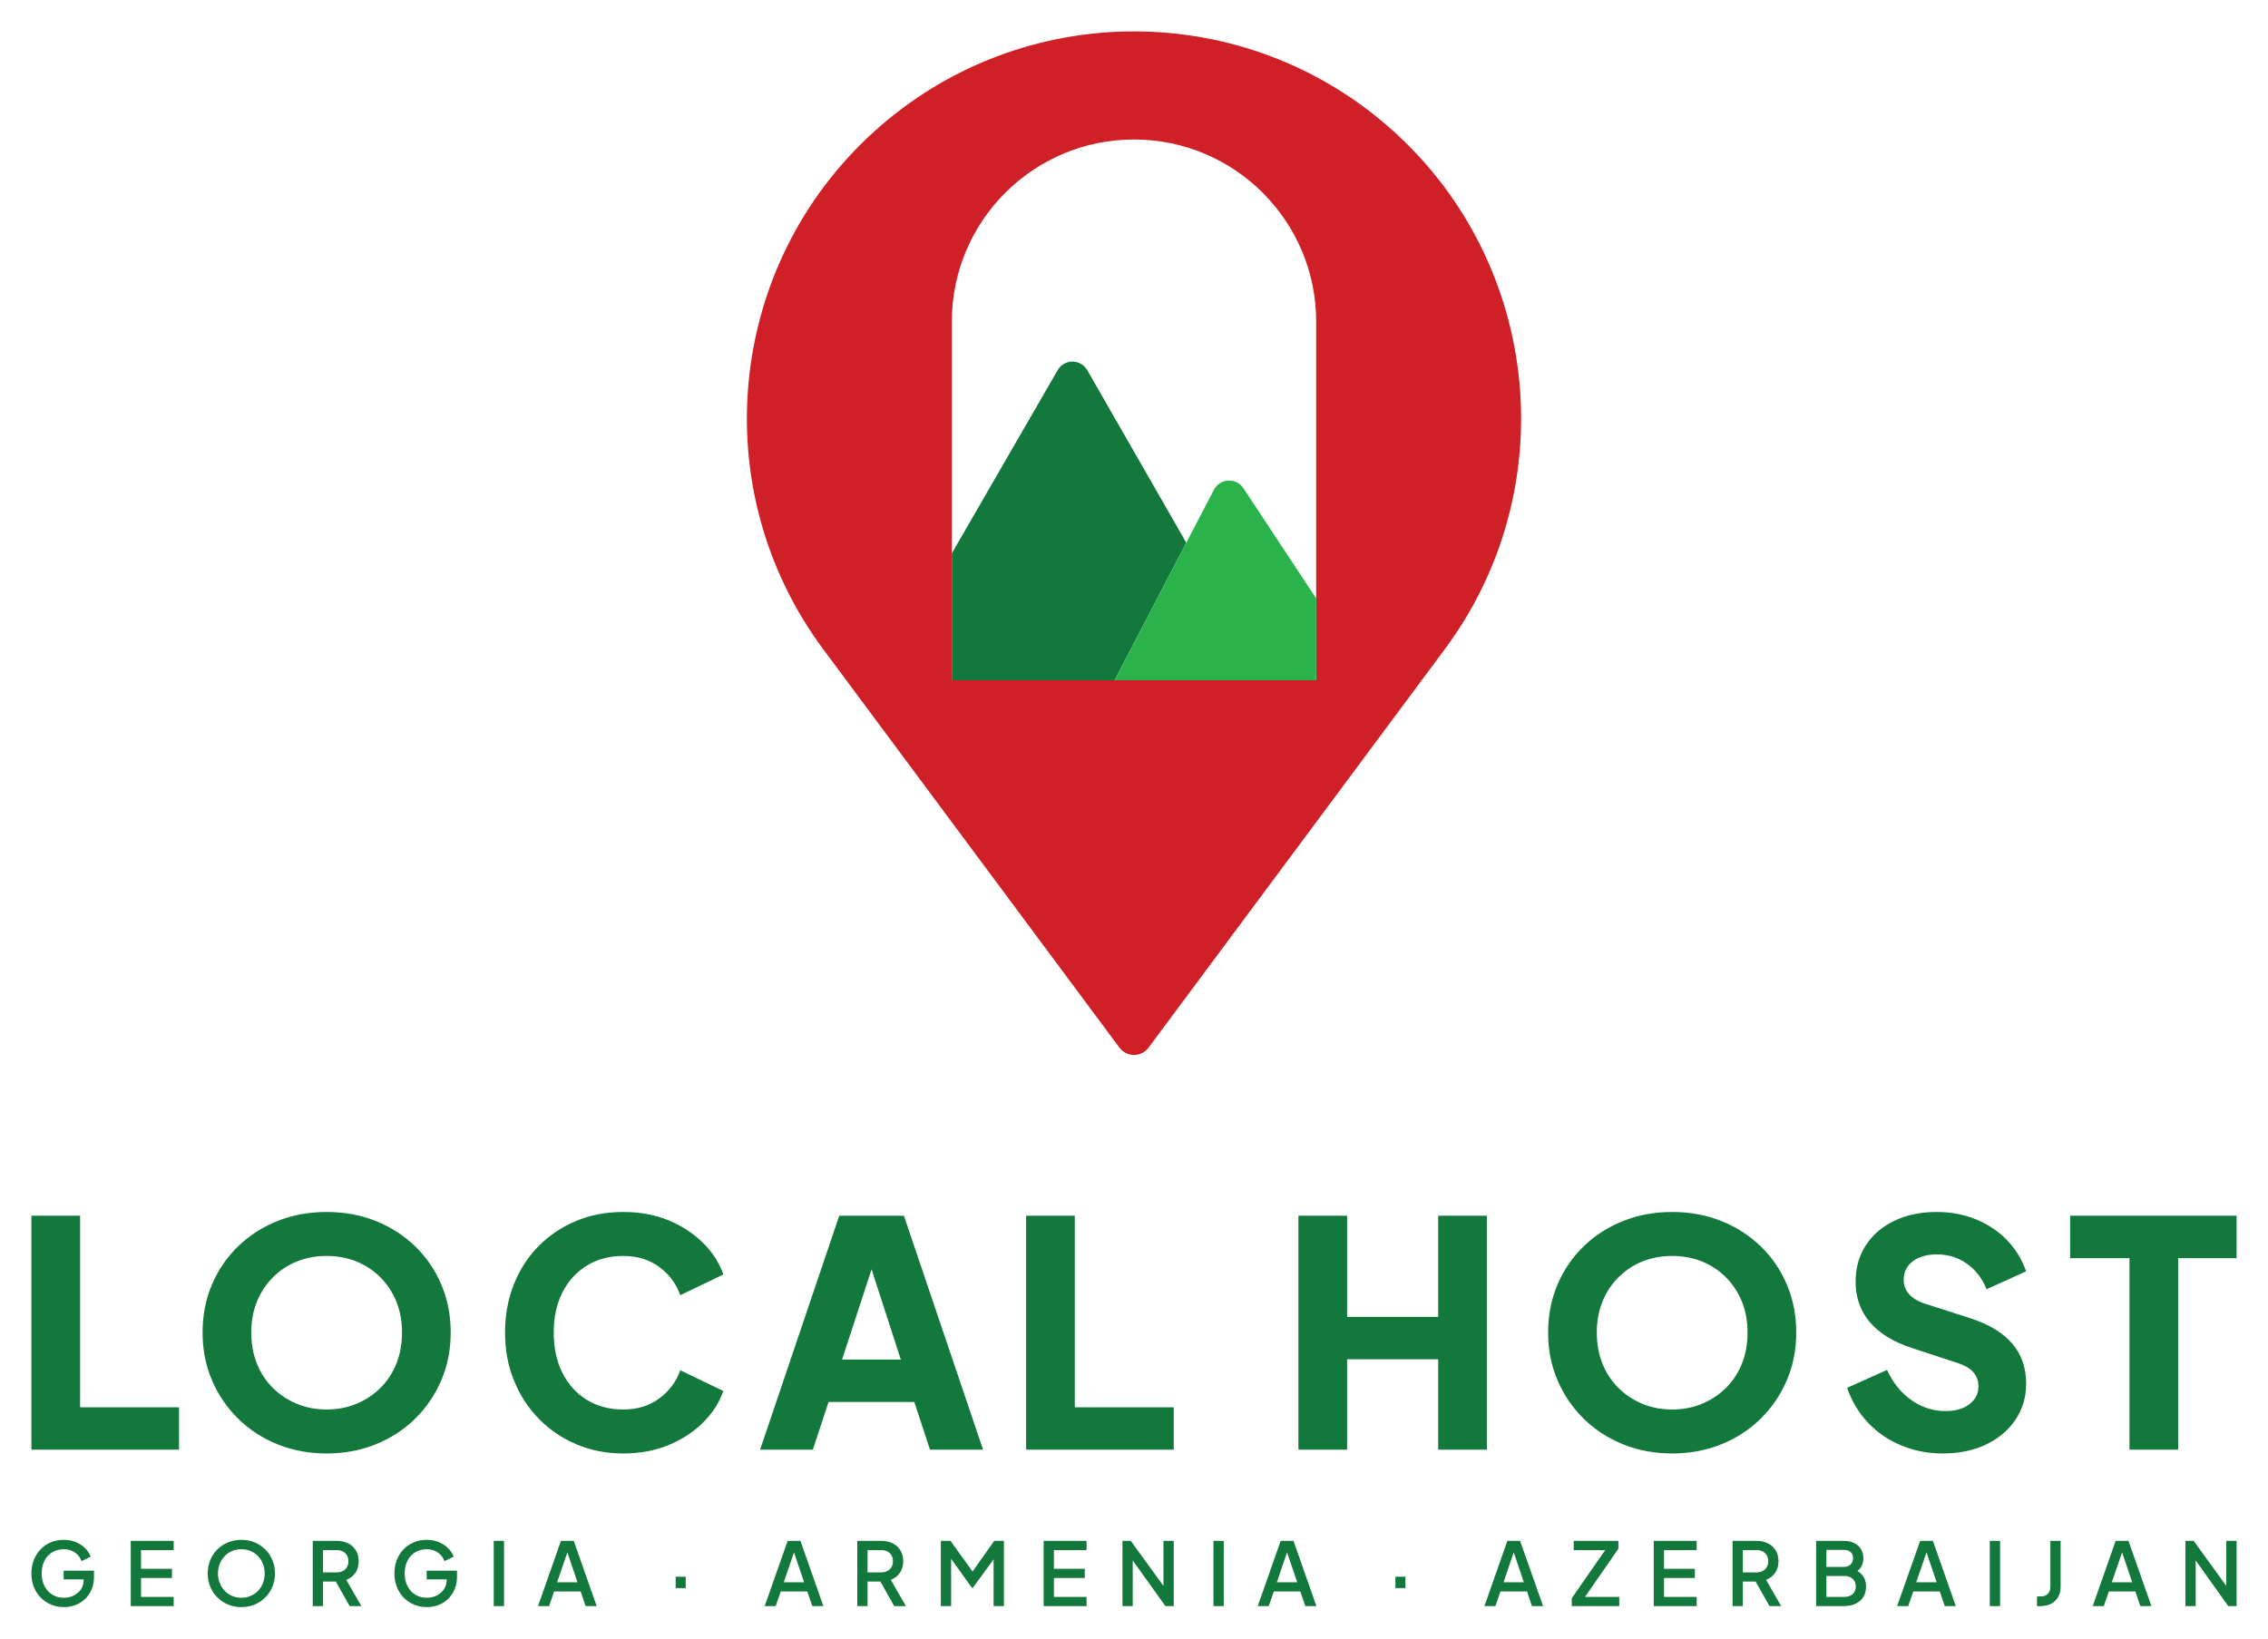
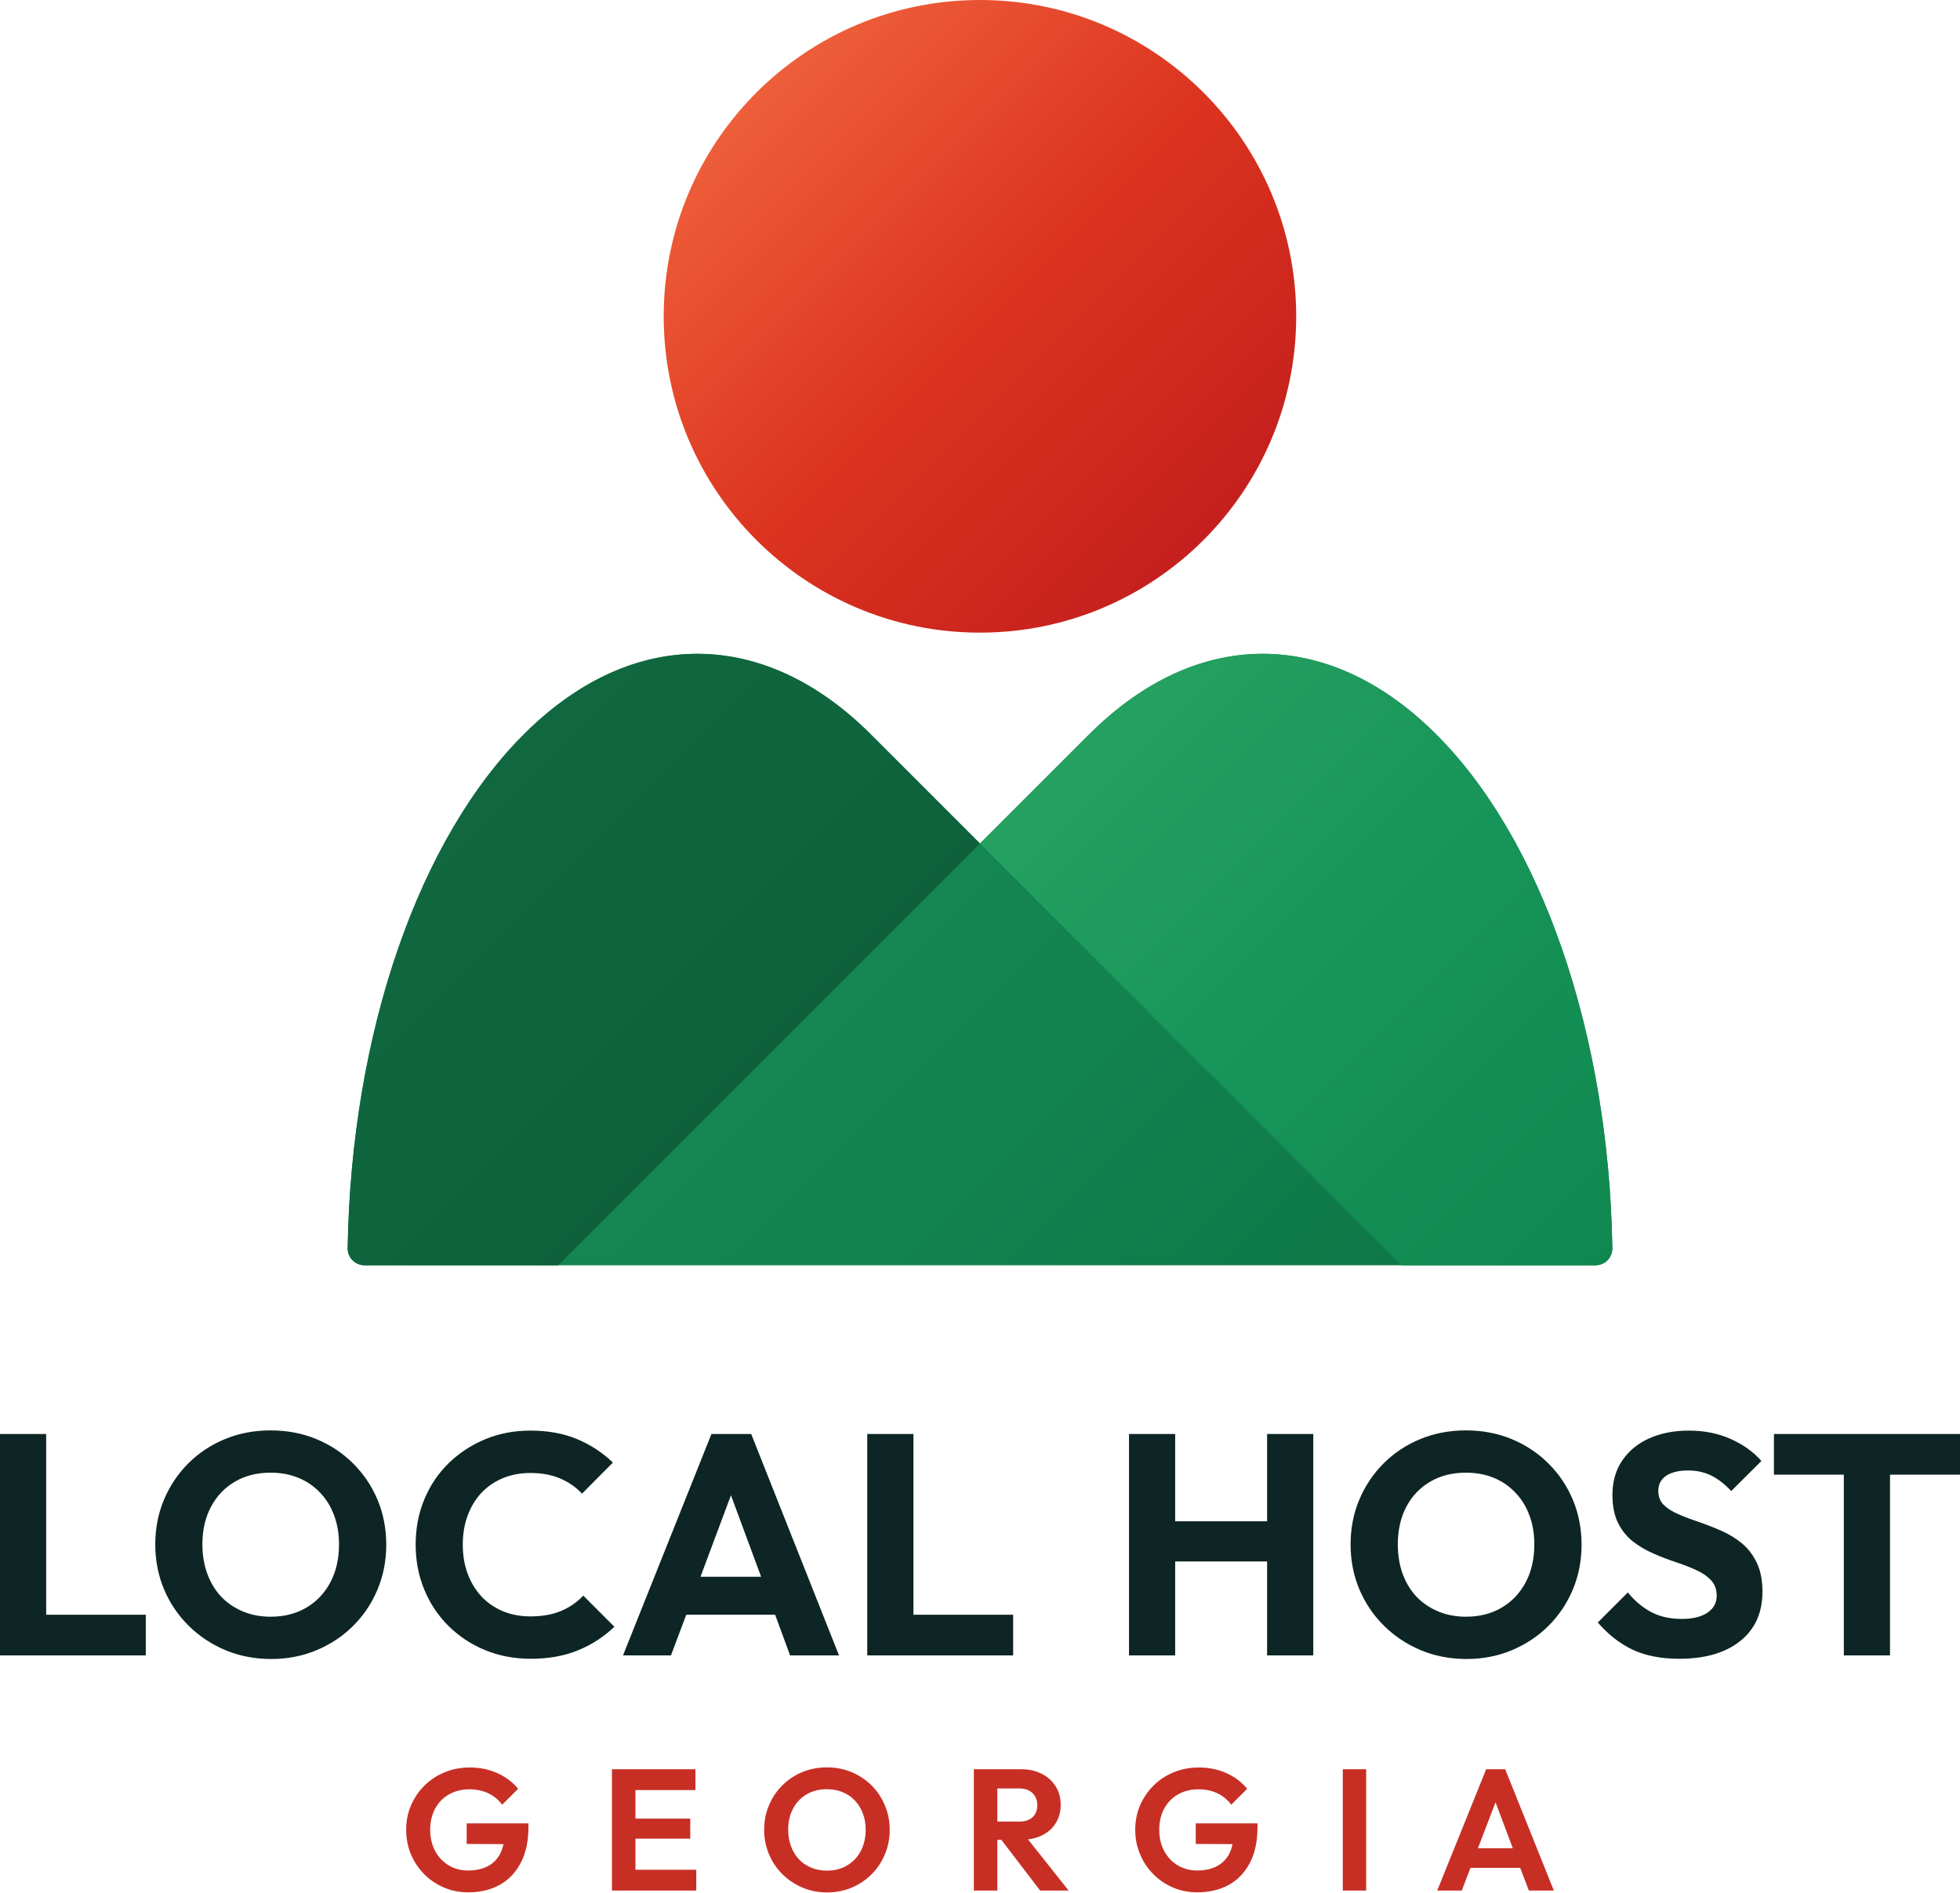
- <svg xmlns="http://www.w3.org/2000/svg" viewBox="0 0 288.84 208.71" role="img" aria-label="Local Host — Open Door (stacked)">
-   <path fill="#D02027" d="M104.85 82.71C89.72 62.35 92.51 33.82 111.3 16.78C130.09 -0.26 158.75 -0.26 177.54 16.78C196.33 33.82 199.12 62.35 183.99 82.71L146.28 133.44C145.84 134.03 145.15 134.38 144.42 134.38C143.69 134.38 143 134.03 142.56 133.44ZM121.22 86.65H167.62V40.97C167.62 28.16 157.23 17.77 144.42 17.77C131.61 17.77 121.22 28.16 121.22 40.97Z" />
-   <path fill="#13783C" d="M121.22 86.65V70.48L134.68 47.18C134.69 47.16 134.71 47.14 134.72 47.11C135.1 46.48 135.79 46.06 136.58 46.06C137.3 46.06 137.94 46.41 138.34 46.95C138.38 47 138.42 47.06 138.45 47.12C138.46 47.14 138.48 47.16 138.49 47.19L151.08 69.13L141.95 86.65ZM41.6 185.14Q38.24 185.14 35.36 183.98Q32.48 182.82 30.34 180.72Q28.2 178.62 27 175.82Q25.8 173.02 25.8 169.74Q25.8 166.46 26.98 163.66Q28.16 160.86 30.3 158.78Q32.44 156.7 35.32 155.54Q38.2 154.38 41.6 154.38Q45 154.38 47.88 155.54Q50.76 156.7 52.9 158.78Q55.04 160.86 56.22 163.66Q57.4 166.46 57.4 169.74Q57.4 173.02 56.2 175.82Q55 178.62 52.86 180.72Q50.72 182.82 47.84 183.98Q44.96 185.14 41.6 185.14ZM212.96 185.14Q209.6 185.14 206.72 183.98Q203.84 182.82 201.7 180.72Q199.56 178.62 198.36 175.82Q197.16 173.02 197.16 169.74Q197.16 166.46 198.34 163.66Q199.52 160.86 201.66 158.78Q203.8 156.7 206.68 155.54Q209.56 154.38 212.96 154.38Q216.36 154.38 219.24 155.54Q222.12 156.7 224.26 158.78Q226.4 160.86 227.58 163.66Q228.76 166.46 228.76 169.74Q228.76 173.02 227.56 175.82Q226.36 178.62 224.22 180.72Q222.08 182.82 219.2 183.98Q216.32 185.14 212.96 185.14ZM96.8 184.66 106.88 154.86H115.12L125.2 184.66H118.44L116.44 178.58H105.52L103.52 184.66ZM165.36 184.66V154.86H171.56V167.74H183.16V154.86H189.36V184.66H183.16V173.14H171.56V184.66ZM247.4 185.14Q244.6 185.14 242.14 184.12Q239.68 183.1 237.9 181.22Q236.12 179.34 235.24 176.78L240.32 174.5Q241.44 176.94 243.42 178.34Q245.4 179.74 247.8 179.74Q249.08 179.74 250 179.34Q250.92 178.94 251.44 178.24Q251.96 177.54 251.96 176.58Q251.96 175.54 251.32 174.8Q250.68 174.06 249.32 173.62L243.48 171.7Q239.92 170.54 238.12 168.4Q236.32 166.26 236.32 163.26Q236.32 160.62 237.62 158.62Q238.92 156.62 241.26 155.5Q243.6 154.38 246.64 154.38Q249.32 154.38 251.6 155.3Q253.88 156.22 255.54 157.9Q257.2 159.58 258.04 161.94L253 164.22Q252.16 162.14 250.48 160.96Q248.8 159.78 246.64 159.78Q245.4 159.78 244.44 160.18Q243.48 160.58 242.96 161.32Q242.44 162.06 242.44 163.02Q242.44 164.06 243.12 164.84Q243.8 165.62 245.16 166.06L250.88 167.9Q254.48 169.06 256.26 171.14Q258.04 173.22 258.04 176.22Q258.04 178.82 256.68 180.84Q255.32 182.86 252.94 184Q250.56 185.14 247.4 185.14ZM79.36 185.14Q76.16 185.14 73.42 183.98Q70.68 182.82 68.64 180.74Q66.6 178.66 65.46 175.86Q64.32 173.06 64.32 169.74Q64.32 166.42 65.44 163.6Q66.56 160.78 68.6 158.72Q70.64 156.66 73.38 155.52Q76.12 154.38 79.36 154.38Q82.6 154.38 85.18 155.46Q87.76 156.54 89.56 158.34Q91.36 160.14 92.12 162.34L86.64 164.98Q85.88 162.82 83.98 161.4Q82.08 159.98 79.36 159.98Q76.72 159.98 74.72 161.22Q72.72 162.46 71.62 164.64Q70.52 166.82 70.52 169.74Q70.52 172.66 71.62 174.86Q72.72 177.06 74.72 178.3Q76.72 179.54 79.36 179.54Q82.08 179.54 83.98 178.12Q85.88 176.7 86.64 174.54L92.12 177.18Q91.36 179.38 89.56 181.18Q87.76 182.98 85.18 184.06Q82.6 185.14 79.36 185.14ZM212.96 179.54Q215 179.54 216.74 178.82Q218.48 178.1 219.8 176.8Q221.12 175.5 221.84 173.7Q222.56 171.9 222.56 169.74Q222.56 167.58 221.84 165.8Q221.12 164.02 219.8 162.7Q218.48 161.38 216.74 160.68Q215 159.98 212.96 159.98Q210.92 159.98 209.18 160.68Q207.44 161.38 206.12 162.7Q204.8 164.02 204.08 165.8Q203.36 167.58 203.36 169.74Q203.36 171.9 204.08 173.7Q204.8 175.5 206.12 176.8Q207.44 178.1 209.18 178.82Q210.92 179.54 212.96 179.54ZM41.6 179.54Q43.64 179.54 45.38 178.82Q47.12 178.1 48.44 176.8Q49.76 175.5 50.48 173.7Q51.2 171.9 51.2 169.74Q51.2 167.58 50.48 165.8Q49.76 164.02 48.44 162.7Q47.12 161.38 45.38 160.68Q43.64 159.98 41.6 159.98Q39.56 159.98 37.82 160.68Q36.08 161.38 34.76 162.7Q33.44 164.02 32.72 165.8Q32 167.58 32 169.74Q32 171.9 32.72 173.7Q33.44 175.5 34.76 176.8Q36.08 178.1 37.82 178.82Q39.56 179.54 41.6 179.54ZM271.2 184.66V160.26H263.64V154.86H284.84V160.26H277.4V184.66ZM4 184.66V154.86H10.2V179.26H22.8V184.66ZM130.68 184.66V154.86H136.88V179.26H149.48V184.66ZM30.74 204.71Q29.83 204.71 29.06 204.39Q28.28 204.07 27.7 203.49Q27.11 202.91 26.78 202.13Q26.45 201.35 26.45 200.42Q26.45 199.5 26.78 198.71Q27.11 197.93 27.69 197.35Q28.27 196.78 29.05 196.46Q29.83 196.14 30.74 196.14Q31.64 196.14 32.42 196.46Q33.2 196.78 33.78 197.36Q34.37 197.94 34.69 198.72Q35.02 199.5 35.02 200.42Q35.02 201.35 34.69 202.13Q34.36 202.91 33.78 203.49Q33.19 204.07 32.42 204.39Q31.64 204.71 30.74 204.71ZM231.29 204.58V196.27H234.79Q235.57 196.27 236.14 196.55Q236.7 196.83 237.01 197.33Q237.31 197.84 237.31 198.53Q237.31 199.13 237 199.62Q236.83 199.9 236.56 200.11Q236.8 200.25 236.97 200.42Q237.33 200.76 237.49 201.18Q237.65 201.6 237.65 202.08Q237.65 203.25 236.89 203.91Q236.13 204.58 234.8 204.58ZM107.24 173.18H114.72L111 161.68ZM109.18 204.58V196.27H112.2Q113.03 196.27 113.67 196.58Q114.31 196.89 114.67 197.48Q115.03 198.06 115.03 198.87Q115.03 199.74 114.6 200.35Q114.18 200.96 113.45 201.24L115.37 204.58H113.88L112.12 201.46H110.49V204.58ZM220.65 204.58V196.27H223.67Q224.51 196.27 225.14 196.58Q225.78 196.89 226.14 197.48Q226.5 198.06 226.5 198.87Q226.5 199.74 226.07 200.35Q225.65 200.96 224.92 201.24L226.84 204.58H225.35L223.59 201.46H221.96V204.58ZM39.83 204.58V196.27H42.85Q43.69 196.27 44.32 196.58Q44.96 196.89 45.32 197.48Q45.68 198.06 45.68 198.87Q45.68 199.74 45.26 200.35Q44.83 200.96 44.1 201.24L46.02 204.58H44.53L42.77 201.46H41.14V204.58ZM119.82 204.58V196.27H121.05L123.86 200.18L126.62 196.27H127.85V204.58H126.54V198.63L123.9 202.24H123.77L121.13 198.56V204.58ZM68.52 204.58 71.44 196.27H73.07L75.99 204.58H74.58L73.95 202.72H70.57L69.93 204.58ZM97.39 204.58 100.31 196.27H101.94L104.86 204.58H103.45L102.81 202.72H99.43L98.79 204.58ZM189.05 204.58 191.97 196.27H193.59L196.52 204.58H195.1L194.47 202.72H191.09L190.45 204.58ZM241.61 204.58 244.54 196.27H246.16L249.08 204.58H247.67L247.04 202.72H243.66L243.02 204.58ZM266.52 204.58 269.44 196.27H271.07L273.99 204.58H272.58L271.95 202.72H268.57L267.93 204.58ZM160.18 204.58 163.1 196.27H164.73L167.65 204.58H166.24L165.6 202.72H162.23L161.58 204.58ZM142.95 204.58V196.27H144.01L148.17 202.01V196.27H149.48V204.58H148.42L144.26 198.77V204.58ZM278.32 204.58V196.27H279.37L283.53 202.01V196.27H284.84V204.58H283.78L279.63 198.77V204.58ZM30.74 203.52Q31.38 203.52 31.92 203.28Q32.46 203.05 32.87 202.63Q33.27 202.21 33.49 201.64Q33.71 201.08 33.71 200.42Q33.71 199.77 33.49 199.21Q33.27 198.65 32.87 198.23Q32.46 197.8 31.92 197.57Q31.38 197.34 30.74 197.34Q30.09 197.34 29.55 197.57Q29.01 197.8 28.61 198.23Q28.21 198.65 27.98 199.21Q27.76 199.77 27.76 200.42Q27.76 201.08 27.98 201.64Q28.21 202.21 28.61 202.63Q29.01 203.05 29.55 203.28Q30.09 203.52 30.74 203.52ZM8.14 204.71Q7.25 204.71 6.5 204.39Q5.74 204.07 5.18 203.5Q4.62 202.92 4.31 202.14Q4 201.36 4 200.43Q4 199.5 4.31 198.71Q4.61 197.93 5.17 197.35Q5.72 196.78 6.47 196.46Q7.22 196.14 8.11 196.14Q8.99 196.14 9.69 196.44Q10.38 196.74 10.87 197.23Q11.35 197.72 11.55 198.29L10.39 198.85Q10.13 198.17 9.54 197.75Q8.95 197.34 8.11 197.34Q7.29 197.34 6.65 197.73Q6.02 198.12 5.66 198.81Q5.31 199.5 5.31 200.43Q5.31 201.35 5.67 202.04Q6.03 202.74 6.67 203.13Q7.31 203.52 8.14 203.52Q8.83 203.52 9.4 203.23Q9.98 202.94 10.32 202.43Q10.66 201.91 10.66 201.22V201.18H8.11V200.07H11.97V200.85Q11.97 201.77 11.66 202.48Q11.35 203.2 10.81 203.7Q10.27 204.2 9.58 204.46Q8.89 204.71 8.14 204.71ZM54.36 204.71Q53.48 204.71 52.72 204.39Q51.97 204.07 51.41 203.5Q50.85 202.92 50.54 202.14Q50.23 201.36 50.23 200.43Q50.23 199.5 50.53 198.71Q50.84 197.93 51.39 197.35Q51.95 196.78 52.7 196.46Q53.45 196.14 54.34 196.14Q55.21 196.14 55.91 196.44Q56.61 196.74 57.09 197.23Q57.57 197.72 57.78 198.29L56.61 198.85Q56.35 198.17 55.76 197.75Q55.18 197.34 54.34 197.34Q53.51 197.34 52.88 197.73Q52.24 198.12 51.89 198.81Q51.54 199.5 51.54 200.43Q51.54 201.35 51.9 202.04Q52.26 202.74 52.9 203.13Q53.54 203.52 54.36 203.52Q55.05 203.52 55.63 203.23Q56.2 202.94 56.54 202.43Q56.89 201.91 56.89 201.22V201.18H54.34V200.07H58.2V200.85Q58.2 201.77 57.88 202.48Q57.57 203.2 57.03 203.7Q56.5 204.2 55.81 204.46Q55.11 204.71 54.36 204.71ZM16.65 204.58V196.27H22.12V197.45H17.96V199.83H21.9V201H17.96V203.41H22.12V204.58ZM132.91 204.58V196.27H138.38V197.45H134.22V199.83H138.15V201H134.22V203.41H138.38V204.58ZM210.61 204.58V196.27H216.08V197.45H211.92V199.83H215.85V201H211.92V203.41H216.08V204.58ZM200.17 204.58V203.58L204.43 197.45H200.42V196.27H206.11V197.27L201.86 203.41H206.22V204.58ZM259.42 204.58V203.35H259.89Q260.46 203.35 260.79 203.03Q261.12 202.7 261.12 202.14V196.27H262.43V202.1Q262.43 202.85 262.12 203.41Q261.81 203.97 261.24 204.27Q260.67 204.58 259.89 204.58ZM253.41 204.58V196.27H254.72V204.58ZM62.88 204.58V196.27H64.19V204.58ZM154.54 204.58V196.27H155.85V204.58ZM232.6 203.41H234.9Q235.55 203.41 235.95 203.05Q236.34 202.69 236.34 202.08Q236.34 201.48 235.95 201.11Q235.55 200.75 234.9 200.75H232.6ZM221.96 200.29H223.7Q224.15 200.29 224.48 200.11Q224.82 199.94 225 199.62Q225.19 199.3 225.19 198.87Q225.19 198.43 225 198.11Q224.82 197.8 224.48 197.62Q224.15 197.45 223.7 197.45H221.96ZM110.49 200.29H112.23Q112.68 200.29 113.01 200.11Q113.35 199.94 113.53 199.62Q113.72 199.3 113.72 198.87Q113.72 198.43 113.53 198.11Q113.35 197.8 113.01 197.62Q112.68 197.45 112.23 197.45H110.49ZM41.14 200.29H42.88Q43.33 200.29 43.66 200.11Q44 199.94 44.18 199.62Q44.37 199.3 44.37 198.87Q44.37 198.43 44.18 198.11Q44 197.8 43.66 197.62Q43.33 197.45 42.88 197.45H41.14ZM232.6 199.59H234.82Q235.35 199.59 235.68 199.28Q236 198.97 236 198.48Q236 197.97 235.68 197.7Q235.35 197.42 234.82 197.42H232.6ZM162.61 201.55H165.21L163.91 197.74ZM191.48 201.55H194.07L192.78 197.74ZM244.04 201.55H246.64L245.35 197.74ZM70.95 201.55H73.55L72.26 197.74ZM99.82 201.55H102.41L101.12 197.74ZM268.95 201.55H271.55L270.26 197.74ZM86.05 202.29V200.84H87.33V202.29ZM177.71 202.29V200.84H178.99V202.29Z" />
-   <path fill="#2BB34B" d="M167.62 76.22V86.65H141.95L154.58 62.42L154.62 62.34L154.62 62.34C154.99 61.66 155.71 61.21 156.53 61.21C157.21 61.21 157.81 61.51 158.21 61.99C158.25 62.05 158.29 62.1 158.33 62.16C158.34 62.17 158.35 62.19 158.37 62.21Z" />
+ <svg xmlns="http://www.w3.org/2000/svg" viewBox="0 0 185.93 179.48" role="img" aria-labelledby="logo-stacked-title">
+   <defs>
+     <linearGradient id="logo-stacked-overlap" x1="62.96" y1="70" x2="122.96" y2="130" gradientUnits="userSpaceOnUse">
+       <stop offset="0" stop-color="#178A53" />
+       <stop offset=".5" stop-color="#138450" />
+       <stop offset="1" stop-color="#0F7848" />
+     </linearGradient>
+     <linearGradient id="logo-stacked-left" x1="33.46" y1="61.5" x2="92.46" y2="120.5" gradientUnits="userSpaceOnUse">
+       <stop offset="0" stop-color="#126A42" />
+       <stop offset=".5" stop-color="#0E643D" />
+       <stop offset="1" stop-color="#0A5836" />
+     </linearGradient>
+     <linearGradient id="logo-stacked-right" x1="93.46" y1="61.5" x2="152.46" y2="120.5" gradientUnits="userSpaceOnUse">
+       <stop offset="0" stop-color="#2AA563" />
+       <stop offset=".5" stop-color="#189659" />
+       <stop offset="1" stop-color="#0F884F" />
+     </linearGradient>
+     <linearGradient id="logo-stacked-sun" x1="62.96" y1="0" x2="122.96" y2="60" gradientUnits="userSpaceOnUse">
+       <stop offset="0" stop-color="#F57045" />
+       <stop offset=".5" stop-color="#DC341F" />
+       <stop offset="1" stop-color="#BC171D" />
+     </linearGradient>
+   </defs>
+   <path fill="url(#logo-stacked-overlap)" d="M34.56 120A1.6 1.6 0 0 1 32.98 118.4A33.18 58 0 0 1 82.62 69.66L92.96 80L103.31 69.66A33.18 58 0 0 1 152.95 118.4A1.6 1.6 0 0 1 151.36 120Z" />
+   <path fill="url(#logo-stacked-left)" d="M34.56 120A1.6 1.6 0 0 1 32.98 118.4A33.18 58 0 0 1 82.62 69.66L92.96 80L52.96 120Z" />
+   <path fill="url(#logo-stacked-right)" d="M92.96 80L103.31 69.66A33.18 58 0 0 1 152.95 118.4A1.6 1.6 0 0 1 151.36 120L132.96 120Z" />
+   <circle fill="url(#logo-stacked-sun)" cx="92.96" cy="30" r="30" />
+   <path fill="#0D2524" d="M25.73 157.34Q23.4 157.34 21.4 156.51Q19.4 155.67 17.9 154.19Q16.4 152.71 15.56 150.73Q14.73 148.75 14.73 146.47Q14.73 144.18 15.56 142.22Q16.39 140.26 17.87 138.78Q19.36 137.3 21.35 136.48Q23.34 135.66 25.67 135.66Q28.01 135.66 30 136.48Q31.99 137.3 33.48 138.78Q34.98 140.26 35.81 142.23Q36.64 144.21 36.64 146.5Q36.64 148.78 35.81 150.76Q34.98 152.73 33.49 154.21Q32.01 155.68 30.02 156.51Q28.04 157.34 25.73 157.34ZM139.12 157.34Q136.79 157.34 134.79 156.51Q132.79 155.67 131.29 154.19Q129.79 152.71 128.95 150.73Q128.12 148.75 128.12 146.47Q128.12 144.18 128.95 142.22Q129.78 140.26 131.26 138.78Q132.75 137.3 134.74 136.48Q136.73 135.66 139.06 135.66Q141.4 135.66 143.39 136.48Q145.38 137.3 146.87 138.78Q148.37 140.26 149.2 142.23Q150.03 144.21 150.03 146.5Q150.03 148.78 149.2 150.76Q148.37 152.73 146.88 154.21Q145.4 155.68 143.41 156.51Q141.43 157.34 139.12 157.34ZM107.1 157V136H111.48V144.28H120.2V136H124.58V157H120.2V148.09H111.48V157ZM59.1 157 67.49 136H71.26L79.59 157H74.95L73.53 153.14H65.1L63.65 157ZM159.3 157.32Q156.74 157.32 154.9 156.47Q153.07 155.61 151.57 153.88L154.42 151.03Q155.4 152.23 156.62 152.88Q157.85 153.54 159.55 153.54Q161.09 153.54 161.97 152.95Q162.85 152.36 162.85 151.34Q162.85 150.44 162.31 149.87Q161.77 149.29 160.89 148.9Q160.02 148.5 158.96 148.15Q157.9 147.8 156.85 147.34Q155.79 146.88 154.91 146.2Q154.03 145.51 153.5 144.45Q152.96 143.39 152.96 141.79Q152.96 139.87 153.9 138.5Q154.84 137.13 156.48 136.4Q158.11 135.68 160.21 135.68Q162.39 135.68 164.17 136.47Q165.95 137.26 167.09 138.56L164.23 141.41Q163.3 140.42 162.33 139.94Q161.35 139.46 160.13 139.46Q158.82 139.46 158.06 139.96Q157.31 140.47 157.31 141.4Q157.31 142.23 157.84 142.74Q158.38 143.26 159.26 143.63Q160.14 144.01 161.2 144.36Q162.25 144.72 163.31 145.19Q164.36 145.65 165.24 146.37Q166.12 147.1 166.65 148.21Q167.19 149.32 167.19 150.97Q167.19 153.94 165.09 155.63Q162.98 157.32 159.3 157.32ZM50.34 157.32Q48.01 157.32 46.02 156.5Q44.03 155.68 42.54 154.2Q41.05 152.72 40.24 150.74Q39.43 148.77 39.43 146.49Q39.43 144.2 40.24 142.23Q41.05 140.26 42.53 138.8Q44.02 137.34 46 136.51Q47.98 135.68 50.32 135.68Q52.83 135.68 54.75 136.49Q56.68 137.3 58.14 138.71L55.21 141.66Q54.36 140.74 53.14 140.22Q51.93 139.7 50.32 139.7Q48.9 139.7 47.73 140.18Q46.55 140.66 45.69 141.56Q44.84 142.46 44.37 143.72Q43.9 144.97 43.9 146.49Q43.9 148.02 44.37 149.27Q44.84 150.52 45.69 151.43Q46.55 152.33 47.73 152.82Q48.9 153.3 50.32 153.3Q52.01 153.3 53.24 152.78Q54.46 152.26 55.33 151.33L58.28 154.28Q56.8 155.71 54.85 156.51Q52.9 157.32 50.34 157.32ZM174.91 157V139.86H168.28V136H185.93V139.86H179.29V157ZM25.67 153.33Q27.62 153.33 29.08 152.46Q30.53 151.6 31.35 150.05Q32.16 148.51 32.16 146.47Q32.16 144.95 31.69 143.71Q31.23 142.46 30.36 141.56Q29.5 140.65 28.31 140.16Q27.13 139.67 25.67 139.67Q23.74 139.67 22.29 140.52Q20.83 141.37 20.02 142.9Q19.2 144.43 19.2 146.47Q19.2 148 19.67 149.27Q20.14 150.54 20.99 151.44Q21.85 152.33 23.04 152.83Q24.23 153.33 25.67 153.33ZM139.06 153.33Q141.01 153.33 142.47 152.46Q143.92 151.6 144.74 150.05Q145.55 148.51 145.55 146.47Q145.55 144.95 145.08 143.71Q144.62 142.46 143.75 141.56Q142.89 140.65 141.71 140.16Q140.52 139.67 139.06 139.67Q137.13 139.67 135.68 140.52Q134.22 141.37 133.41 142.9Q132.6 144.43 132.6 146.47Q132.6 148 133.06 149.27Q133.53 150.54 134.38 151.44Q135.24 152.33 136.43 152.83Q137.63 153.33 139.06 153.33ZM0 157V136H4.38V153.14H13.83V157ZM82.27 157V136H86.65V153.14H96.11V157ZM72.2 149.54 69.34 141.81 66.45 149.54Z" />
+   <path fill="#C72F25" d="M78.47 179.48Q77.21 179.48 76.12 179.02Q75.04 178.56 74.22 177.75Q73.4 176.94 72.95 175.86Q72.49 174.78 72.49 173.53Q72.49 172.29 72.95 171.21Q73.4 170.14 74.21 169.33Q75.02 168.52 76.1 168.07Q77.18 167.62 78.44 167.62Q79.7 167.62 80.78 168.07Q81.86 168.52 82.68 169.33Q83.49 170.14 83.94 171.22Q84.4 172.3 84.4 173.55Q84.4 174.79 83.94 175.87Q83.49 176.95 82.68 177.76Q81.87 178.57 80.8 179.02Q79.72 179.48 78.47 179.48ZM92.38 179.3V167.8H96.89Q98 167.8 98.84 168.24Q99.68 168.67 100.15 169.43Q100.62 170.18 100.62 171.15Q100.62 172.16 100.15 172.91Q99.68 173.66 98.83 174.08Q98.24 174.36 97.52 174.45L101.37 179.3H98.67L94.99 174.49H94.61V179.3ZM113.58 179.47Q112.36 179.47 111.28 179.02Q110.21 178.56 109.41 177.75Q108.6 176.94 108.15 175.86Q107.69 174.78 107.69 173.54Q107.69 172.29 108.15 171.22Q108.62 170.15 109.43 169.34Q110.25 168.53 111.35 168.08Q112.45 167.63 113.72 167.63Q115.14 167.63 116.33 168.16Q117.52 168.69 118.31 169.65L116.8 171.16Q116.27 170.45 115.47 170.07Q114.67 169.7 113.7 169.7Q112.6 169.7 111.76 170.18Q110.91 170.66 110.44 171.53Q109.97 172.39 109.97 173.53Q109.97 174.68 110.44 175.55Q110.91 176.42 111.72 176.91Q112.53 177.4 113.57 177.4Q114.65 177.4 115.42 177Q116.19 176.6 116.6 175.83Q116.82 175.41 116.92 174.9L113.43 174.88V172.93H119.29V173.25Q119.29 175.31 118.56 176.69Q117.82 178.08 116.54 178.78Q115.25 179.47 113.58 179.47ZM44.42 179.47Q43.19 179.47 42.12 179.02Q41.05 178.56 40.24 177.75Q39.44 176.94 38.98 175.86Q38.53 174.78 38.53 173.54Q38.53 172.29 38.99 171.22Q39.45 170.15 40.27 169.34Q41.09 168.53 42.19 168.08Q43.28 167.63 44.55 167.63Q45.98 167.63 47.17 168.16Q48.36 168.69 49.15 169.65L47.64 171.16Q47.11 170.45 46.31 170.07Q45.51 169.7 44.54 169.7Q43.44 169.7 42.6 170.18Q41.75 170.66 41.28 171.53Q40.81 172.39 40.81 173.53Q40.81 174.68 41.28 175.55Q41.75 176.42 42.56 176.91Q43.37 177.4 44.4 177.4Q45.48 177.4 46.26 177Q47.03 176.6 47.44 175.83Q47.66 175.41 47.76 174.9L44.27 174.88V172.93H50.13V173.25Q50.13 175.31 49.39 176.69Q48.66 178.08 47.37 178.78Q46.09 179.47 44.42 179.47ZM136.34 179.3 140.98 167.8H142.79L147.4 179.3H145.03L144.21 177.15H139.49L138.67 179.3ZM58.05 179.3V167.8H65.97V169.77H60.28V172.48H65.48V174.38H60.28V177.33H66.05V179.3ZM78.44 177.41Q79.54 177.41 80.36 176.92Q81.19 176.43 81.65 175.56Q82.12 174.68 82.12 173.53Q82.12 172.68 81.85 171.98Q81.58 171.27 81.09 170.76Q80.6 170.24 79.93 169.97Q79.26 169.69 78.44 169.69Q77.35 169.69 76.53 170.17Q75.7 170.65 75.24 171.52Q74.77 172.38 74.77 173.53Q74.77 174.39 75.04 175.11Q75.31 175.83 75.79 176.34Q76.28 176.85 76.95 177.13Q77.63 177.41 78.44 177.41ZM127.38 179.3V167.8H129.6V179.3ZM94.61 169.62V172.76H96.68Q97.5 172.76 97.95 172.35Q98.4 171.93 98.4 171.19Q98.4 170.52 97.96 170.07Q97.51 169.62 96.69 169.62ZM143.51 175.29 141.87 170.93 140.2 175.29Z" />
</svg>
